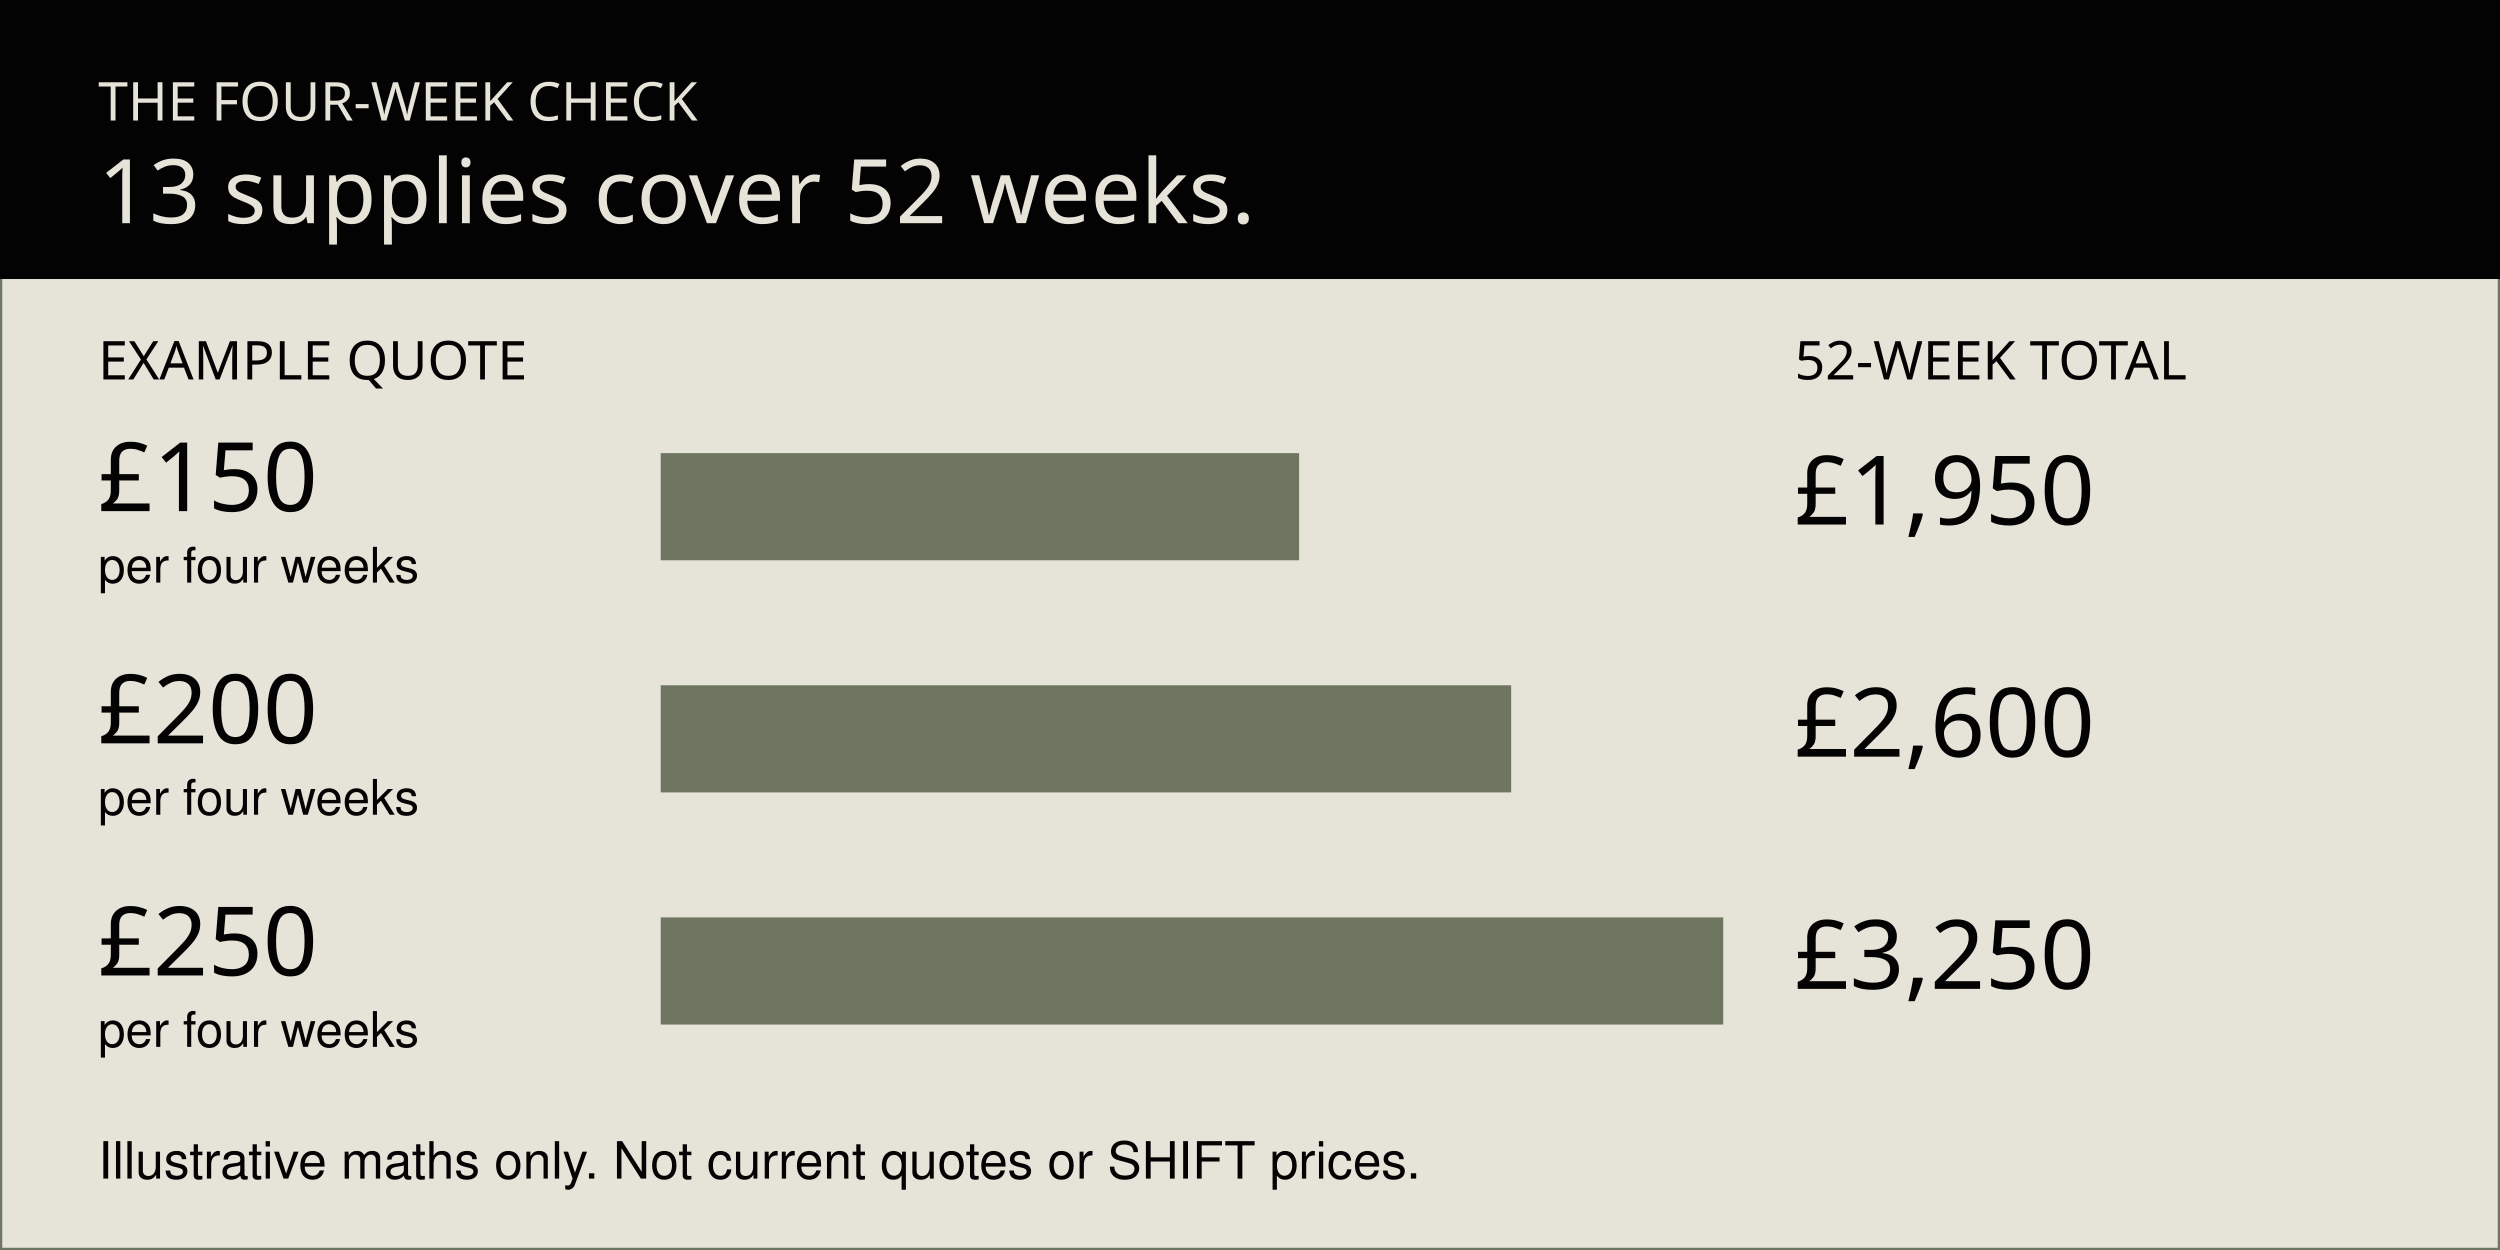
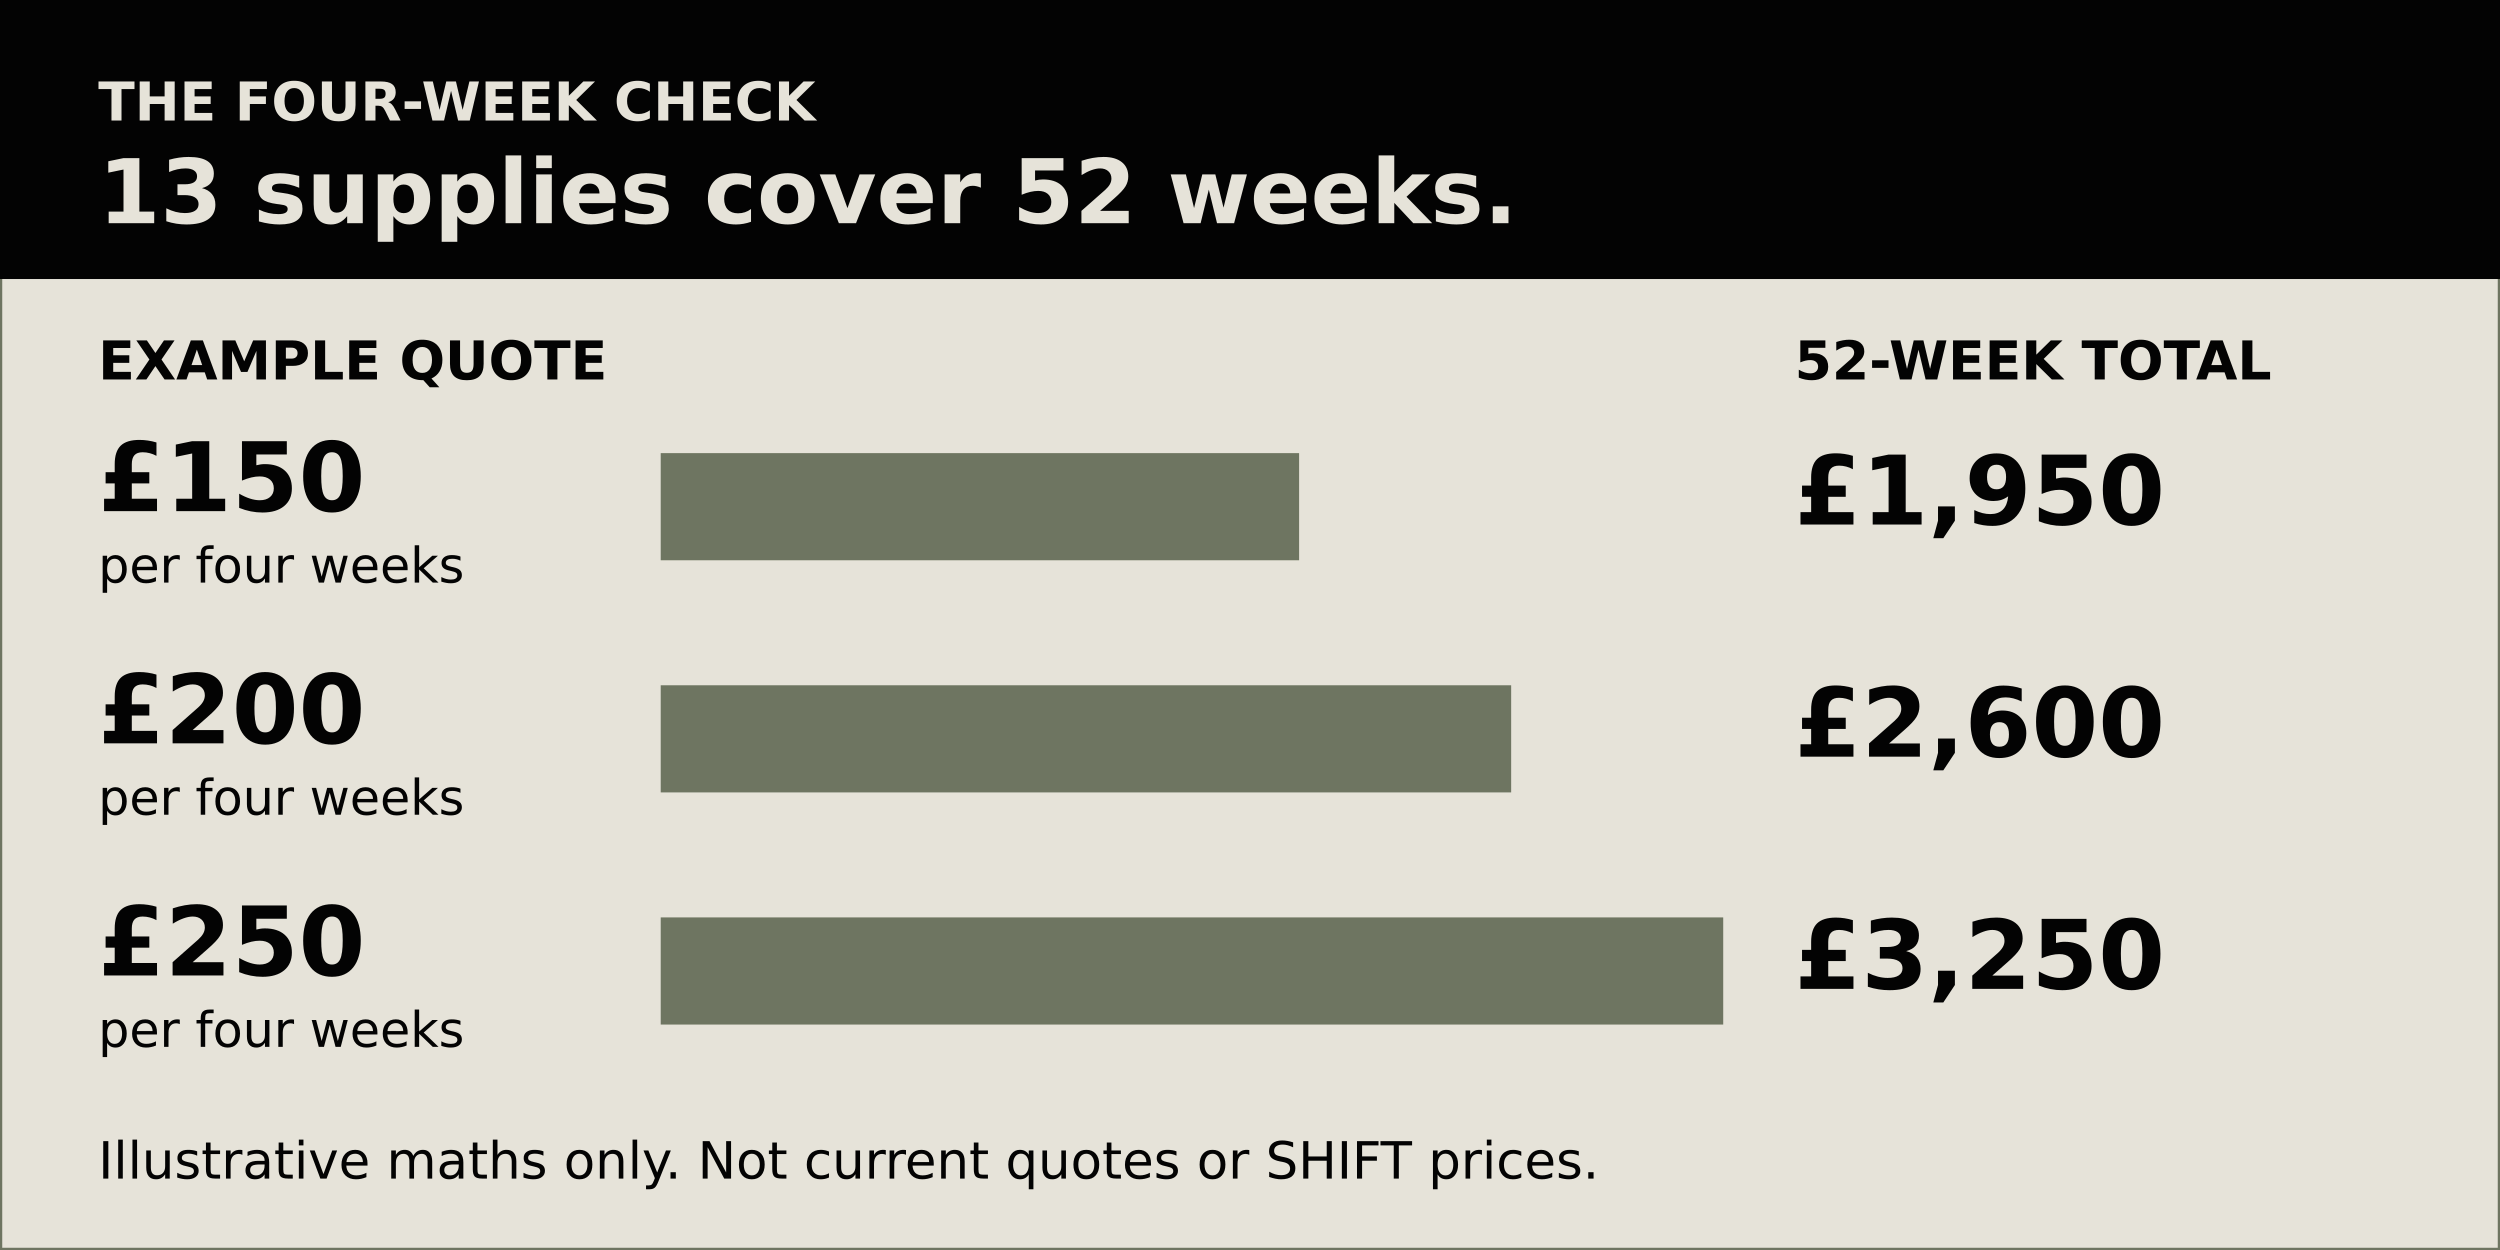
<svg xmlns="http://www.w3.org/2000/svg" width="1120" height="560" preserveAspectRatio="xMinYMin meet" viewBox="0 0 1120 560" version="1.0" fill-rule="evenodd">
  <clipPath id="clip">
    <rect x="0" y="0" width="1120" height="560" />
  </clipPath>
  <g id="group" transform="scale(1,-1) translate(0,-560)" style="clip-path: url(#clip)">
    <g transform="">
      <rect x="0" y="0" width="1120" height="560" style="stroke: rgb(43%,46%,38%); stroke-linecap: butt; stroke-width: 2; fill: rgb(90%,89%,85%); fill-rule: evenodd;" />
      <rect x="0" y="435" width="1120" height="125" style="stroke: rgb(0%,0%,0%); stroke-linecap: butt; stroke-width: 0; fill: rgb(1%,1%,1%); fill-rule: evenodd;" />
-       <text x="44" y="506" style="font-family: Helvetica-Bold; font-size: 24px;fill: rgb(90%,89%,85%); stroke:none;" transform="translate(0,1012) scale(1,-1)">THE FOUR-WEEK CHECK</text>
-       <text x="44" y="460" style="font-family: Helvetica-Bold; font-size: 40px;fill: rgb(90%,89%,85%); stroke:none;" transform="translate(0,920) scale(1,-1)">13 supplies cover 52 weeks.</text>
-       <text x="44" y="390" style="font-family: Helvetica-Bold; font-size: 24px;fill: rgb(1%,1%,1%); stroke:none;" transform="translate(0,780) scale(1,-1)">EXAMPLE QUOTE</text>
-       <text x="804" y="390" style="font-family: Helvetica-Bold; font-size: 24px;fill: rgb(1%,1%,1%); stroke:none;" transform="translate(0,780) scale(1,-1)">52-WEEK TOTAL</text>
-       <text x="44" y="331" style="font-family: Helvetica-Bold; font-size: 43px;fill: rgb(1%,1%,1%); stroke:none;" transform="translate(0,662) scale(1,-1)">£150</text>
-       <text x="44" y="299" style="font-family: Helvetica; font-size: 22px;fill: rgb(1%,1%,1%); stroke:none;" transform="translate(0,598) scale(1,-1)">per four weeks</text>
+       <text x="44" y="506" style="font-family: DejaVu Sans, Arial, sans-serif; font-weight: 700; font-size: 24px;fill: rgb(90%,89%,85%); stroke:none;" transform="translate(0,1012) scale(1,-1)">THE FOUR-WEEK CHECK</text>
+       <text x="44" y="460" style="font-family: DejaVu Sans, Arial, sans-serif; font-weight: 700; font-size: 40px;fill: rgb(90%,89%,85%); stroke:none;" transform="translate(0,920) scale(1,-1)">13 supplies cover 52 weeks.</text>
+       <text x="44" y="390" style="font-family: DejaVu Sans, Arial, sans-serif; font-weight: 700; font-size: 24px;fill: rgb(1%,1%,1%); stroke:none;" transform="translate(0,780) scale(1,-1)">EXAMPLE QUOTE</text>
+       <text x="804" y="390" style="font-family: DejaVu Sans, Arial, sans-serif; font-weight: 700; font-size: 24px;fill: rgb(1%,1%,1%); stroke:none;" transform="translate(0,780) scale(1,-1)">52-WEEK TOTAL</text>
+       <text x="44" y="331" style="font-family: DejaVu Sans, Arial, sans-serif; font-weight: 700; font-size: 43px;fill: rgb(1%,1%,1%); stroke:none;" transform="translate(0,662) scale(1,-1)">£150</text>
+       <text x="44" y="299" style="font-family: DejaVu Sans, Arial, sans-serif; font-size: 22px;fill: rgb(1%,1%,1%); stroke:none;" transform="translate(0,598) scale(1,-1)">per four weeks</text>
      <rect x="296" y="309" width="286" height="48" style="stroke: rgb(0%,0%,0%); stroke-linecap: butt; stroke-width: 0; fill: rgb(43%,46%,38%); fill-rule: evenodd;" />
-       <text x="804" y="325" style="font-family: Helvetica-Bold; font-size: 43px;fill: rgb(1%,1%,1%); stroke:none;" transform="translate(0,650) scale(1,-1)">£1,950</text>
-       <text x="44" y="227" style="font-family: Helvetica-Bold; font-size: 43px;fill: rgb(1%,1%,1%); stroke:none;" transform="translate(0,454) scale(1,-1)">£200</text>
-       <text x="44" y="195" style="font-family: Helvetica; font-size: 22px;fill: rgb(1%,1%,1%); stroke:none;" transform="translate(0,390) scale(1,-1)">per four weeks</text>
+       <text x="804" y="325" style="font-family: DejaVu Sans, Arial, sans-serif; font-weight: 700; font-size: 43px;fill: rgb(1%,1%,1%); stroke:none;" transform="translate(0,650) scale(1,-1)">£1,950</text>
+       <text x="44" y="227" style="font-family: DejaVu Sans, Arial, sans-serif; font-weight: 700; font-size: 43px;fill: rgb(1%,1%,1%); stroke:none;" transform="translate(0,454) scale(1,-1)">£200</text>
+       <text x="44" y="195" style="font-family: DejaVu Sans, Arial, sans-serif; font-size: 22px;fill: rgb(1%,1%,1%); stroke:none;" transform="translate(0,390) scale(1,-1)">per four weeks</text>
      <rect x="296" y="205" width="381" height="48" style="stroke: rgb(0%,0%,0%); stroke-linecap: butt; stroke-width: 0; fill: rgb(43%,46%,38%); fill-rule: evenodd;" />
-       <text x="804" y="221" style="font-family: Helvetica-Bold; font-size: 43px;fill: rgb(1%,1%,1%); stroke:none;" transform="translate(0,442) scale(1,-1)">£2,600</text>
-       <text x="44" y="123" style="font-family: Helvetica-Bold; font-size: 43px;fill: rgb(1%,1%,1%); stroke:none;" transform="translate(0,246) scale(1,-1)">£250</text>
-       <text x="44" y="91" style="font-family: Helvetica; font-size: 22px;fill: rgb(1%,1%,1%); stroke:none;" transform="translate(0,182) scale(1,-1)">per four weeks</text>
+       <text x="804" y="221" style="font-family: DejaVu Sans, Arial, sans-serif; font-weight: 700; font-size: 43px;fill: rgb(1%,1%,1%); stroke:none;" transform="translate(0,442) scale(1,-1)">£2,600</text>
+       <text x="44" y="123" style="font-family: DejaVu Sans, Arial, sans-serif; font-weight: 700; font-size: 43px;fill: rgb(1%,1%,1%); stroke:none;" transform="translate(0,246) scale(1,-1)">£250</text>
+       <text x="44" y="91" style="font-family: DejaVu Sans, Arial, sans-serif; font-size: 22px;fill: rgb(1%,1%,1%); stroke:none;" transform="translate(0,182) scale(1,-1)">per four weeks</text>
      <rect x="296" y="101" width="476" height="48" style="stroke: rgb(0%,0%,0%); stroke-linecap: butt; stroke-width: 0; fill: rgb(43%,46%,38%); fill-rule: evenodd;" />
-       <text x="804" y="117" style="font-family: Helvetica-Bold; font-size: 43px;fill: rgb(1%,1%,1%); stroke:none;" transform="translate(0,234) scale(1,-1)">£3,250</text>
-       <text x="44" y="32" style="font-family: Helvetica; font-size: 23px;fill: rgb(1%,1%,1%); stroke:none;" transform="translate(0,64) scale(1,-1)">Illustrative maths only. Not current quotes or SHIFT prices.</text>
+       <text x="804" y="117" style="font-family: DejaVu Sans, Arial, sans-serif; font-weight: 700; font-size: 43px;fill: rgb(1%,1%,1%); stroke:none;" transform="translate(0,234) scale(1,-1)">£3,250</text>
+       <text x="44" y="32" style="font-family: DejaVu Sans, Arial, sans-serif; font-size: 23px;fill: rgb(1%,1%,1%); stroke:none;" transform="translate(0,64) scale(1,-1)">Illustrative maths only. Not current quotes or SHIFT prices.</text>
    </g>
  </g>
</svg>
